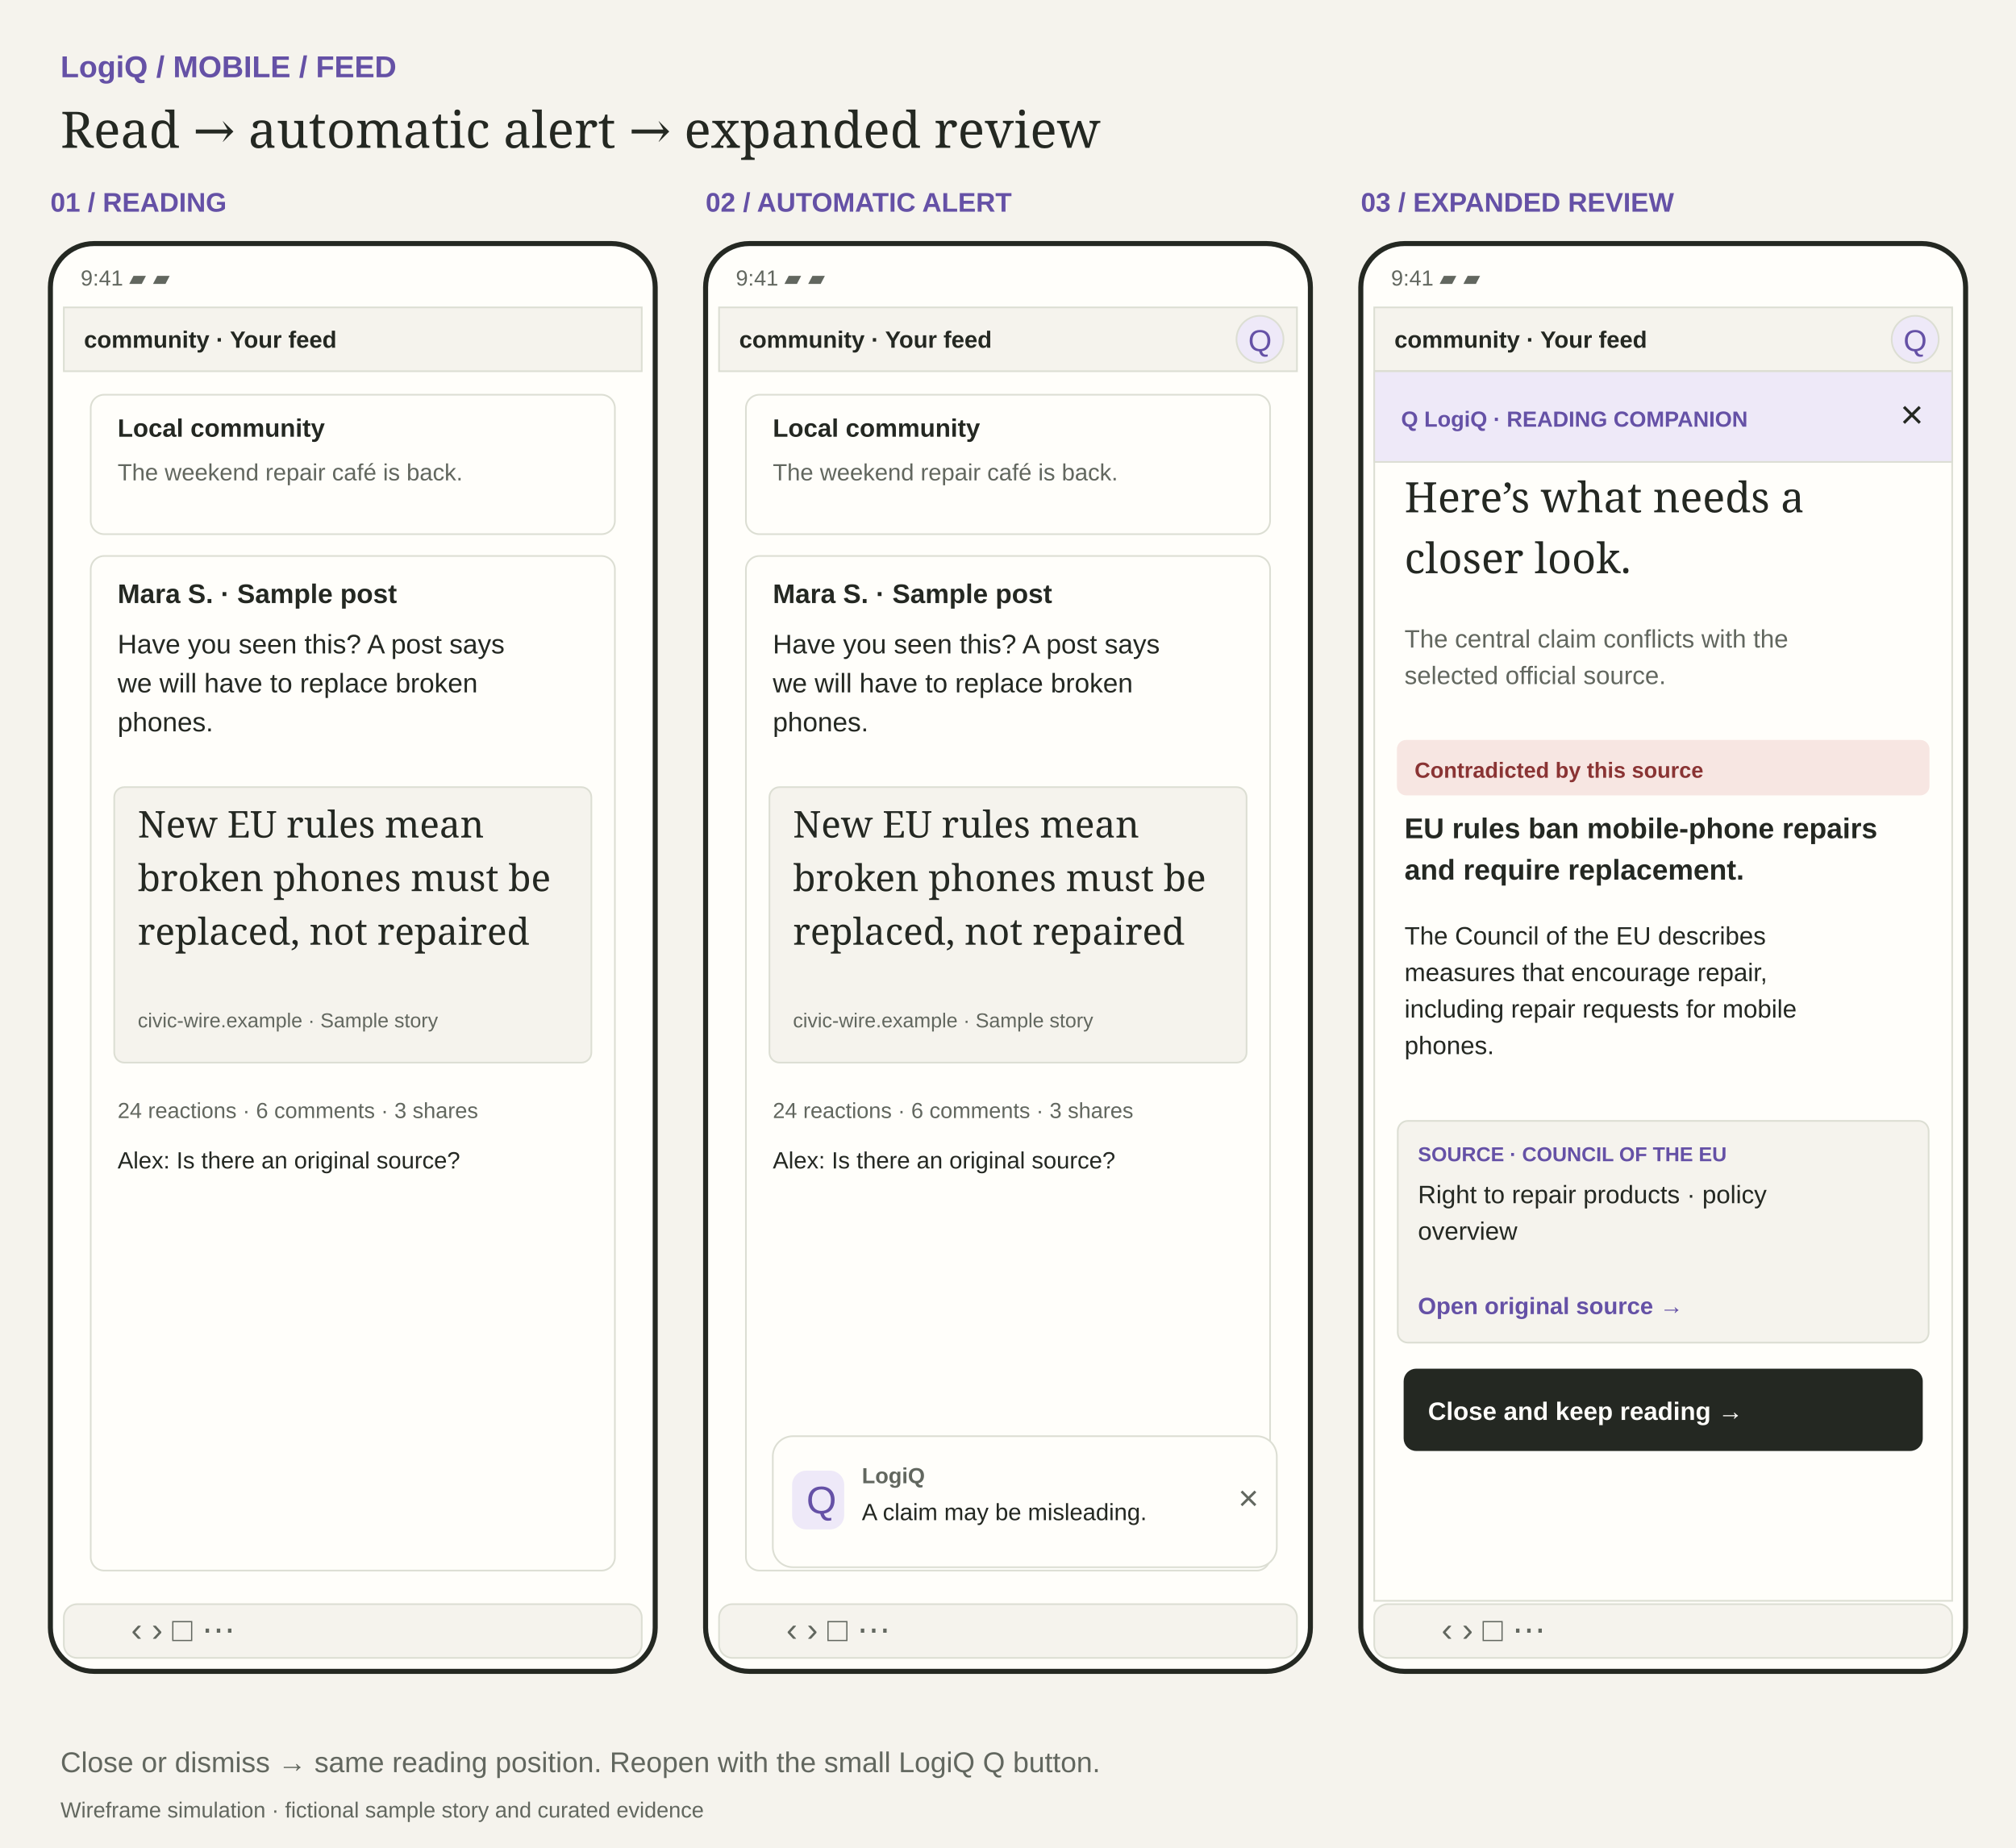
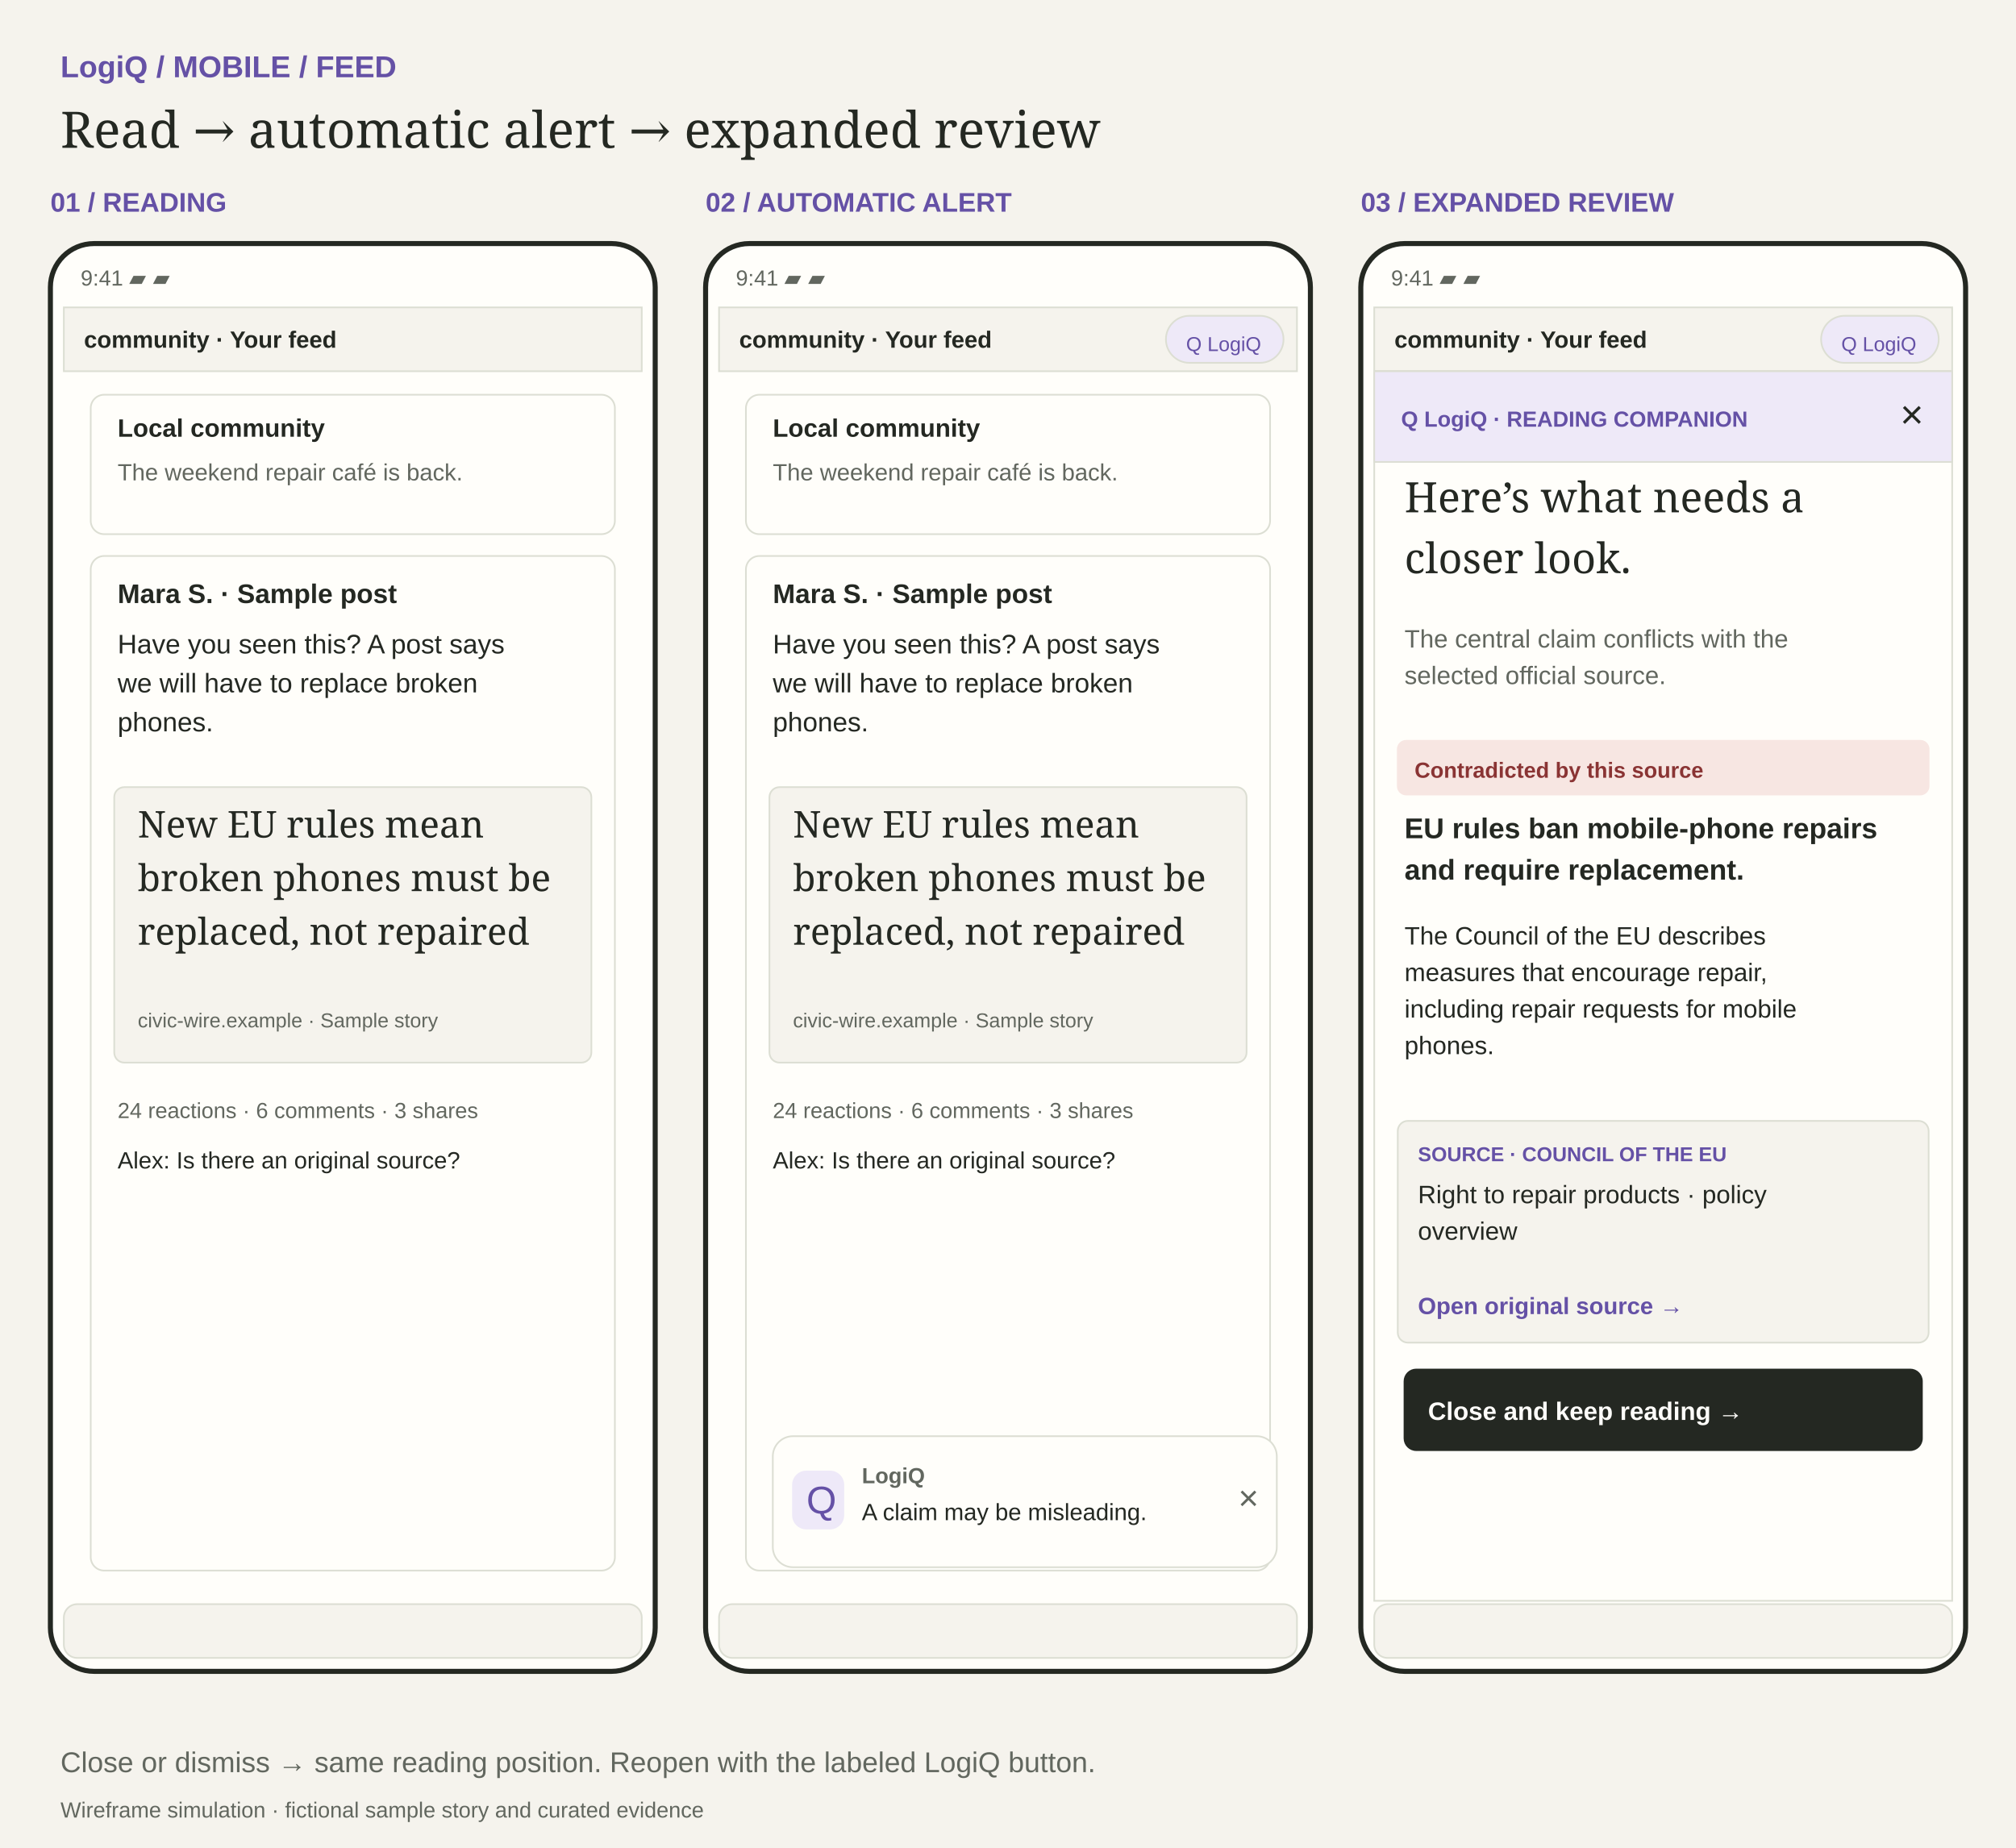
<svg xmlns="http://www.w3.org/2000/svg" width="1200" height="1100" viewBox="0 0 1200 1100" role="img">
  <rect x="0" y="0" width="1200" height="1100" rx="0" fill="#f5f3ed" stroke="#f5f3ed" stroke-width="1" />
  <text x="36" y="46" font-family="Arial,sans-serif" font-size="18" font-weight="700" fill="#6551a6">LogiQ / MOBILE / FEED</text>
  <text x="36" y="88" font-family="Georgia,serif" font-size="30" font-weight="400" fill="#242822">Read → automatic alert → expanded review</text>
  <text x="30" y="126" font-family="Arial,sans-serif" font-size="16" font-weight="700" fill="#6551a6">01 / READING</text>
  <rect x="30" y="145" width="360" height="850" rx="26" fill="#fffefa" stroke="#242822" stroke-width="3" />
  <text x="48" y="170" font-family="Arial,sans-serif" font-size="13" font-weight="400" fill="#62675f">9:41                         ▰ ▰</text>
  <rect x="38" y="183" width="344" height="38" rx="0" fill="#f5f3ed" stroke="#dcded3" stroke-width="1" />
  <text x="50" y="207" font-family="Arial,sans-serif" font-size="14" font-weight="700" fill="#242822">community · Your feed</text>
  <rect x="54" y="235" width="312" height="83" rx="8" fill="#fffefa" stroke="#dcded3" stroke-width="1" />
  <text x="70" y="260" font-family="Arial,sans-serif" font-size="15" font-weight="700" fill="#242822">Local community</text>
  <text x="70" y="286" font-family="Arial,sans-serif" font-size="14" font-weight="400" fill="#62675f">The weekend repair café is back.</text>
  <rect x="54" y="331" width="312" height="604" rx="8" fill="#fffefa" stroke="#dcded3" stroke-width="1" />
  <text x="70" y="359" font-family="Arial,sans-serif" font-size="16" font-weight="700" fill="#242822">Mara S. · Sample post</text>
  <text x="70" y="389.0" font-family="Arial,sans-serif" font-size="16" font-weight="400" fill="#242822">Have you seen this? A post says</text>
  <text x="70" y="412.2" font-family="Arial,sans-serif" font-size="16" font-weight="400" fill="#242822">we will have to replace broken</text>
  <text x="70" y="435.4" font-family="Arial,sans-serif" font-size="16" font-weight="400" fill="#242822">phones.</text>
  <rect x="68" y="468.6" width="284" height="164" rx="6" fill="#f5f3ed" stroke="#dcded3" stroke-width="1" />
  <text x="82" y="498.6" font-family="Georgia,serif" font-size="22" font-weight="400" fill="#242822">New EU rules mean</text>
  <text x="82" y="530.5" font-family="Georgia,serif" font-size="22" font-weight="400" fill="#242822">broken phones must be</text>
  <text x="82" y="562.4" font-family="Georgia,serif" font-size="22" font-weight="400" fill="#242822">replaced, not repaired</text>
  <text x="82" y="611.6" font-family="Arial,sans-serif" font-size="12" font-weight="400" fill="#62675f">civic-wire.example · Sample story</text>
  <text x="70" y="665.6" font-family="Arial,sans-serif" font-size="13" font-weight="400" fill="#62675f">24 reactions · 6 comments · 3 shares</text>
  <text x="70" y="695.6" font-family="Arial,sans-serif" font-size="14" font-weight="400" fill="#242822">Alex: Is there an original source?</text>
  <rect x="38" y="955" width="344" height="32" rx="8" fill="#f5f3ed" stroke="#dcded3" stroke-width="1" />
-   <text x="78" y="977" font-family="Arial,sans-serif" font-size="20" font-weight="400" fill="#62675f">‹        ›         □         ⋯</text>
  <text x="420" y="126" font-family="Arial,sans-serif" font-size="16" font-weight="700" fill="#6551a6">02 / AUTOMATIC ALERT</text>
  <rect x="420" y="145" width="360" height="850" rx="26" fill="#fffefa" stroke="#242822" stroke-width="3" />
  <text x="438" y="170" font-family="Arial,sans-serif" font-size="13" font-weight="400" fill="#62675f">9:41                         ▰ ▰</text>
  <rect x="428" y="183" width="344" height="38" rx="0" fill="#f5f3ed" stroke="#dcded3" stroke-width="1" />
  <text x="440" y="207" font-family="Arial,sans-serif" font-size="14" font-weight="700" fill="#242822">community · Your feed</text>
-   <rect x="736" y="188" width="28" height="28" rx="14" fill="#eee9f8" stroke="#dcded3" stroke-width="1" />
-   <text x="743" y="209" font-family="Arial,sans-serif" font-size="18" font-weight="400" fill="#6551a6">Q</text>
+   <rect x="694.0" y="188" width="70" height="28" rx="14" fill="#eee9f8" stroke="#dcded3" stroke-width="1" />
+   <text x="706.0" y="209" font-family="Arial,sans-serif" font-size="12" font-weight="400" fill="#6551a6">Q LogiQ</text>
  <rect x="444" y="235" width="312" height="83" rx="8" fill="#fffefa" stroke="#dcded3" stroke-width="1" />
  <text x="460" y="260" font-family="Arial,sans-serif" font-size="15" font-weight="700" fill="#242822">Local community</text>
  <text x="460" y="286" font-family="Arial,sans-serif" font-size="14" font-weight="400" fill="#62675f">The weekend repair café is back.</text>
  <rect x="444" y="331" width="312" height="604" rx="8" fill="#fffefa" stroke="#dcded3" stroke-width="1" />
  <text x="460" y="359" font-family="Arial,sans-serif" font-size="16" font-weight="700" fill="#242822">Mara S. · Sample post</text>
  <text x="460" y="389.0" font-family="Arial,sans-serif" font-size="16" font-weight="400" fill="#242822">Have you seen this? A post says</text>
  <text x="460" y="412.2" font-family="Arial,sans-serif" font-size="16" font-weight="400" fill="#242822">we will have to replace broken</text>
  <text x="460" y="435.4" font-family="Arial,sans-serif" font-size="16" font-weight="400" fill="#242822">phones.</text>
  <rect x="458" y="468.6" width="284" height="164" rx="6" fill="#f5f3ed" stroke="#dcded3" stroke-width="1" />
  <text x="472" y="498.6" font-family="Georgia,serif" font-size="22" font-weight="400" fill="#242822">New EU rules mean</text>
  <text x="472" y="530.5" font-family="Georgia,serif" font-size="22" font-weight="400" fill="#242822">broken phones must be</text>
  <text x="472" y="562.4" font-family="Georgia,serif" font-size="22" font-weight="400" fill="#242822">replaced, not repaired</text>
  <text x="472" y="611.6" font-family="Arial,sans-serif" font-size="12" font-weight="400" fill="#62675f">civic-wire.example · Sample story</text>
  <text x="460" y="665.6" font-family="Arial,sans-serif" font-size="13" font-weight="400" fill="#62675f">24 reactions · 6 comments · 3 shares</text>
  <text x="460" y="695.6" font-family="Arial,sans-serif" font-size="14" font-weight="400" fill="#242822">Alex: Is there an original source?</text>
  <rect x="460" y="855" width="300" height="78" rx="12" fill="#fffefa" stroke="#dcded3" stroke-width="1" />
  <rect x="472" y="876" width="30" height="34" rx="8" fill="#eee9f8" stroke="#eee9f8" stroke-width="1" />
  <text x="480" y="901" font-family="Arial,sans-serif" font-size="23" font-weight="400" fill="#6551a6">Q</text>
  <text x="513" y="883" font-family="Arial,sans-serif" font-size="13" font-weight="700" fill="#62675f">LogiQ</text>
  <text x="513" y="905.0" font-family="Arial,sans-serif" font-size="14" font-weight="400" fill="#242822">A claim may be misleading.</text>
  <text x="737" y="899" font-family="Arial,sans-serif" font-size="21" font-weight="400" fill="#62675f">×</text>
  <rect x="428" y="955" width="344" height="32" rx="8" fill="#f5f3ed" stroke="#dcded3" stroke-width="1" />
-   <text x="468" y="977" font-family="Arial,sans-serif" font-size="20" font-weight="400" fill="#62675f">‹        ›         □         ⋯</text>
  <text x="810" y="126" font-family="Arial,sans-serif" font-size="16" font-weight="700" fill="#6551a6">03 / EXPANDED REVIEW</text>
  <rect x="810" y="145" width="360" height="850" rx="26" fill="#fffefa" stroke="#242822" stroke-width="3" />
  <text x="828" y="170" font-family="Arial,sans-serif" font-size="13" font-weight="400" fill="#62675f">9:41                         ▰ ▰</text>
  <rect x="818" y="183" width="344" height="38" rx="0" fill="#f5f3ed" stroke="#dcded3" stroke-width="1" />
  <text x="830" y="207" font-family="Arial,sans-serif" font-size="14" font-weight="700" fill="#242822">community · Your feed</text>
-   <rect x="1126" y="188" width="28" height="28" rx="14" fill="#eee9f8" stroke="#dcded3" stroke-width="1" />
-   <text x="1133" y="209" font-family="Arial,sans-serif" font-size="18" font-weight="400" fill="#6551a6">Q</text>
+   <rect x="1084.0" y="188" width="70" height="28" rx="14" fill="#eee9f8" stroke="#dcded3" stroke-width="1" />
+   <text x="1096.0" y="209" font-family="Arial,sans-serif" font-size="12" font-weight="400" fill="#6551a6">Q LogiQ</text>
  <rect x="818" y="221" width="344" height="732" rx="0" fill="#fffefa" stroke="#dcded3" stroke-width="1" />
  <rect x="818" y="221" width="344" height="54" rx="0" fill="#eee9f8" stroke="#dcded3" stroke-width="1" />
  <text x="834" y="254" font-family="Arial,sans-serif" font-size="13" font-weight="700" fill="#6551a6">Q  LogiQ · READING COMPANION</text>
  <text x="1131" y="255" font-family="Arial,sans-serif" font-size="24" font-weight="400" fill="#242822">×</text>
  <text x="836" y="305.0" font-family="Georgia,serif" font-size="25" font-weight="400" fill="#242822">Here’s what needs a</text>
  <text x="836" y="341.25" font-family="Georgia,serif" font-size="25" font-weight="400" fill="#242822">closer look.</text>
  <text x="836" y="385.5" font-family="Arial,sans-serif" font-size="15" font-weight="400" fill="#62675f">The central claim conflicts with the</text>
  <text x="836" y="407.25" font-family="Arial,sans-serif" font-size="15" font-weight="400" fill="#62675f">selected official source.</text>
  <rect x="832" y="441.0" width="316" height="32" rx="5" fill="#f7e6e2" stroke="#f7e6e2" stroke-width="1" />
  <text x="842" y="463.0" font-family="Arial,sans-serif" font-size="13" font-weight="700" fill="#8a3434">Contradicted by this source</text>
  <text x="836" y="499.0" font-family="Arial,sans-serif" font-size="17" font-weight="700" fill="#242822">EU rules ban mobile-phone repairs</text>
  <text x="836" y="523.65" font-family="Arial,sans-serif" font-size="17" font-weight="700" fill="#242822">and require replacement.</text>
  <text x="836" y="562.3" font-family="Arial,sans-serif" font-size="15" font-weight="400" fill="#242822">The Council of the EU describes</text>
  <text x="836" y="584.05" font-family="Arial,sans-serif" font-size="15" font-weight="400" fill="#242822">measures that encourage repair,</text>
  <text x="836" y="605.8" font-family="Arial,sans-serif" font-size="15" font-weight="400" fill="#242822">including repair requests for mobile</text>
  <text x="836" y="627.55" font-family="Arial,sans-serif" font-size="15" font-weight="400" fill="#242822">phones.</text>
  <rect x="832" y="667.3" width="316" height="132" rx="6" fill="#f5f3ed" stroke="#dcded3" stroke-width="1" />
  <text x="844" y="691.3" font-family="Arial,sans-serif" font-size="12" font-weight="700" fill="#6551a6">SOURCE · COUNCIL OF THE EU</text>
  <text x="844" y="716.3" font-family="Arial,sans-serif" font-size="15" font-weight="400" fill="#242822">Right to repair products · policy</text>
  <text x="844" y="738.05" font-family="Arial,sans-serif" font-size="15" font-weight="400" fill="#242822">overview</text>
  <text x="844" y="782.3" font-family="Arial,sans-serif" font-size="14" font-weight="700" fill="#6551a6">Open original source →</text>
  <rect x="836" y="815.3" width="308" height="48" rx="7" fill="#242822" stroke="#242822" stroke-width="1" />
  <text x="850" y="845.3" font-family="Arial,sans-serif" font-size="15" font-weight="700" fill="#fffefa">Close and keep reading →</text>
  <rect x="818" y="955" width="344" height="32" rx="8" fill="#f5f3ed" stroke="#dcded3" stroke-width="1" />
-   <text x="858" y="977" font-family="Arial,sans-serif" font-size="20" font-weight="400" fill="#62675f">‹        ›         □         ⋯</text>
-   <text x="36" y="1055" font-family="Arial,sans-serif" font-size="17" font-weight="400" fill="#62675f">Close or dismiss → same reading position. Reopen with the small LogiQ Q button.</text>
+   <text x="36" y="1055" font-family="Arial,sans-serif" font-size="17" font-weight="400" fill="#62675f">Close or dismiss → same reading position. Reopen with the labeled LogiQ button.</text>
  <text x="36" y="1082" font-family="Arial,sans-serif" font-size="13" font-weight="400" fill="#62675f">Wireframe simulation · fictional sample story and curated evidence</text>
</svg>
